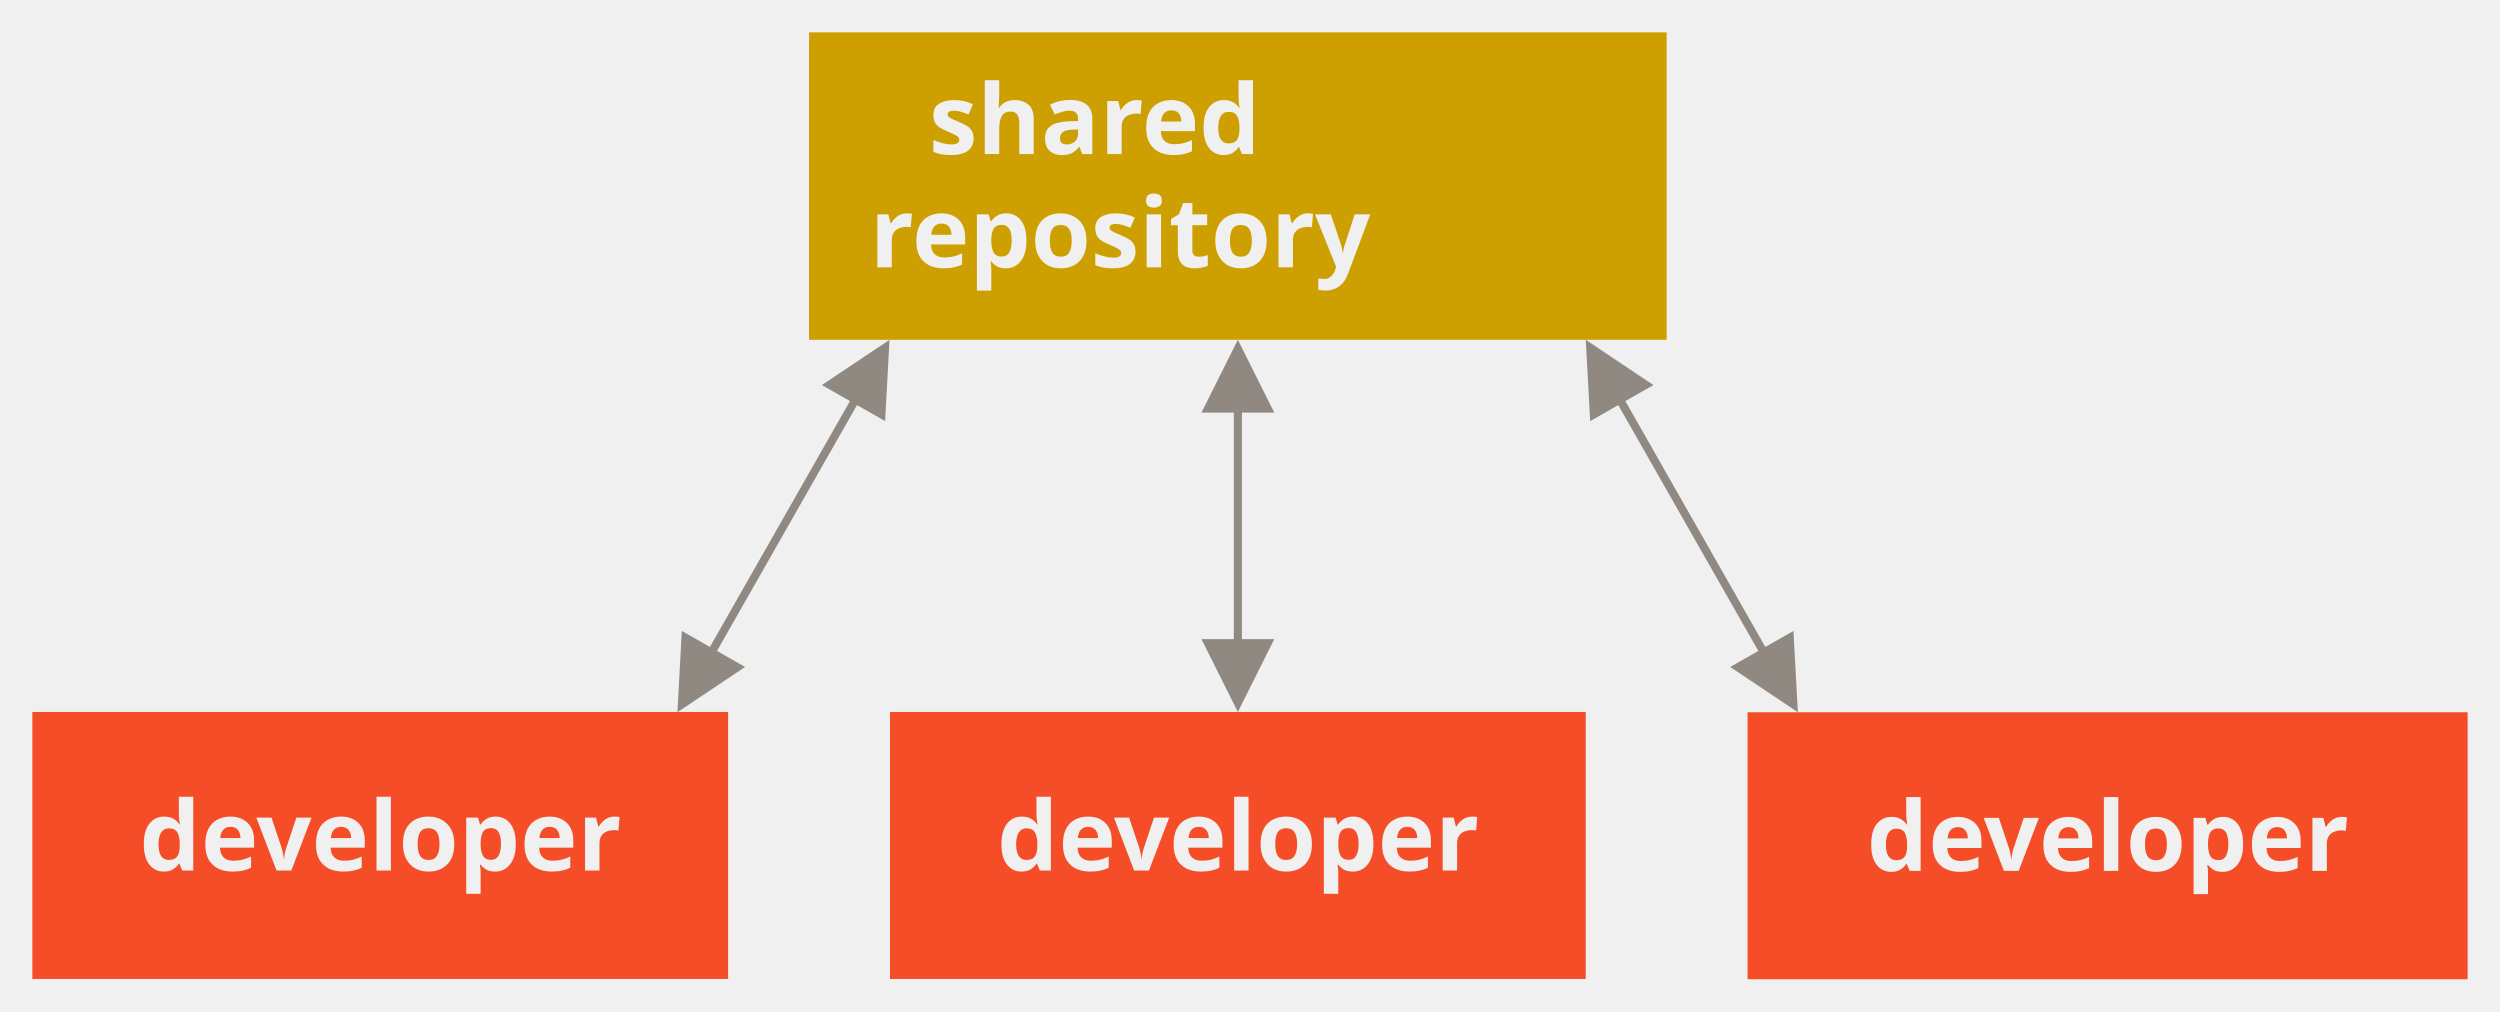
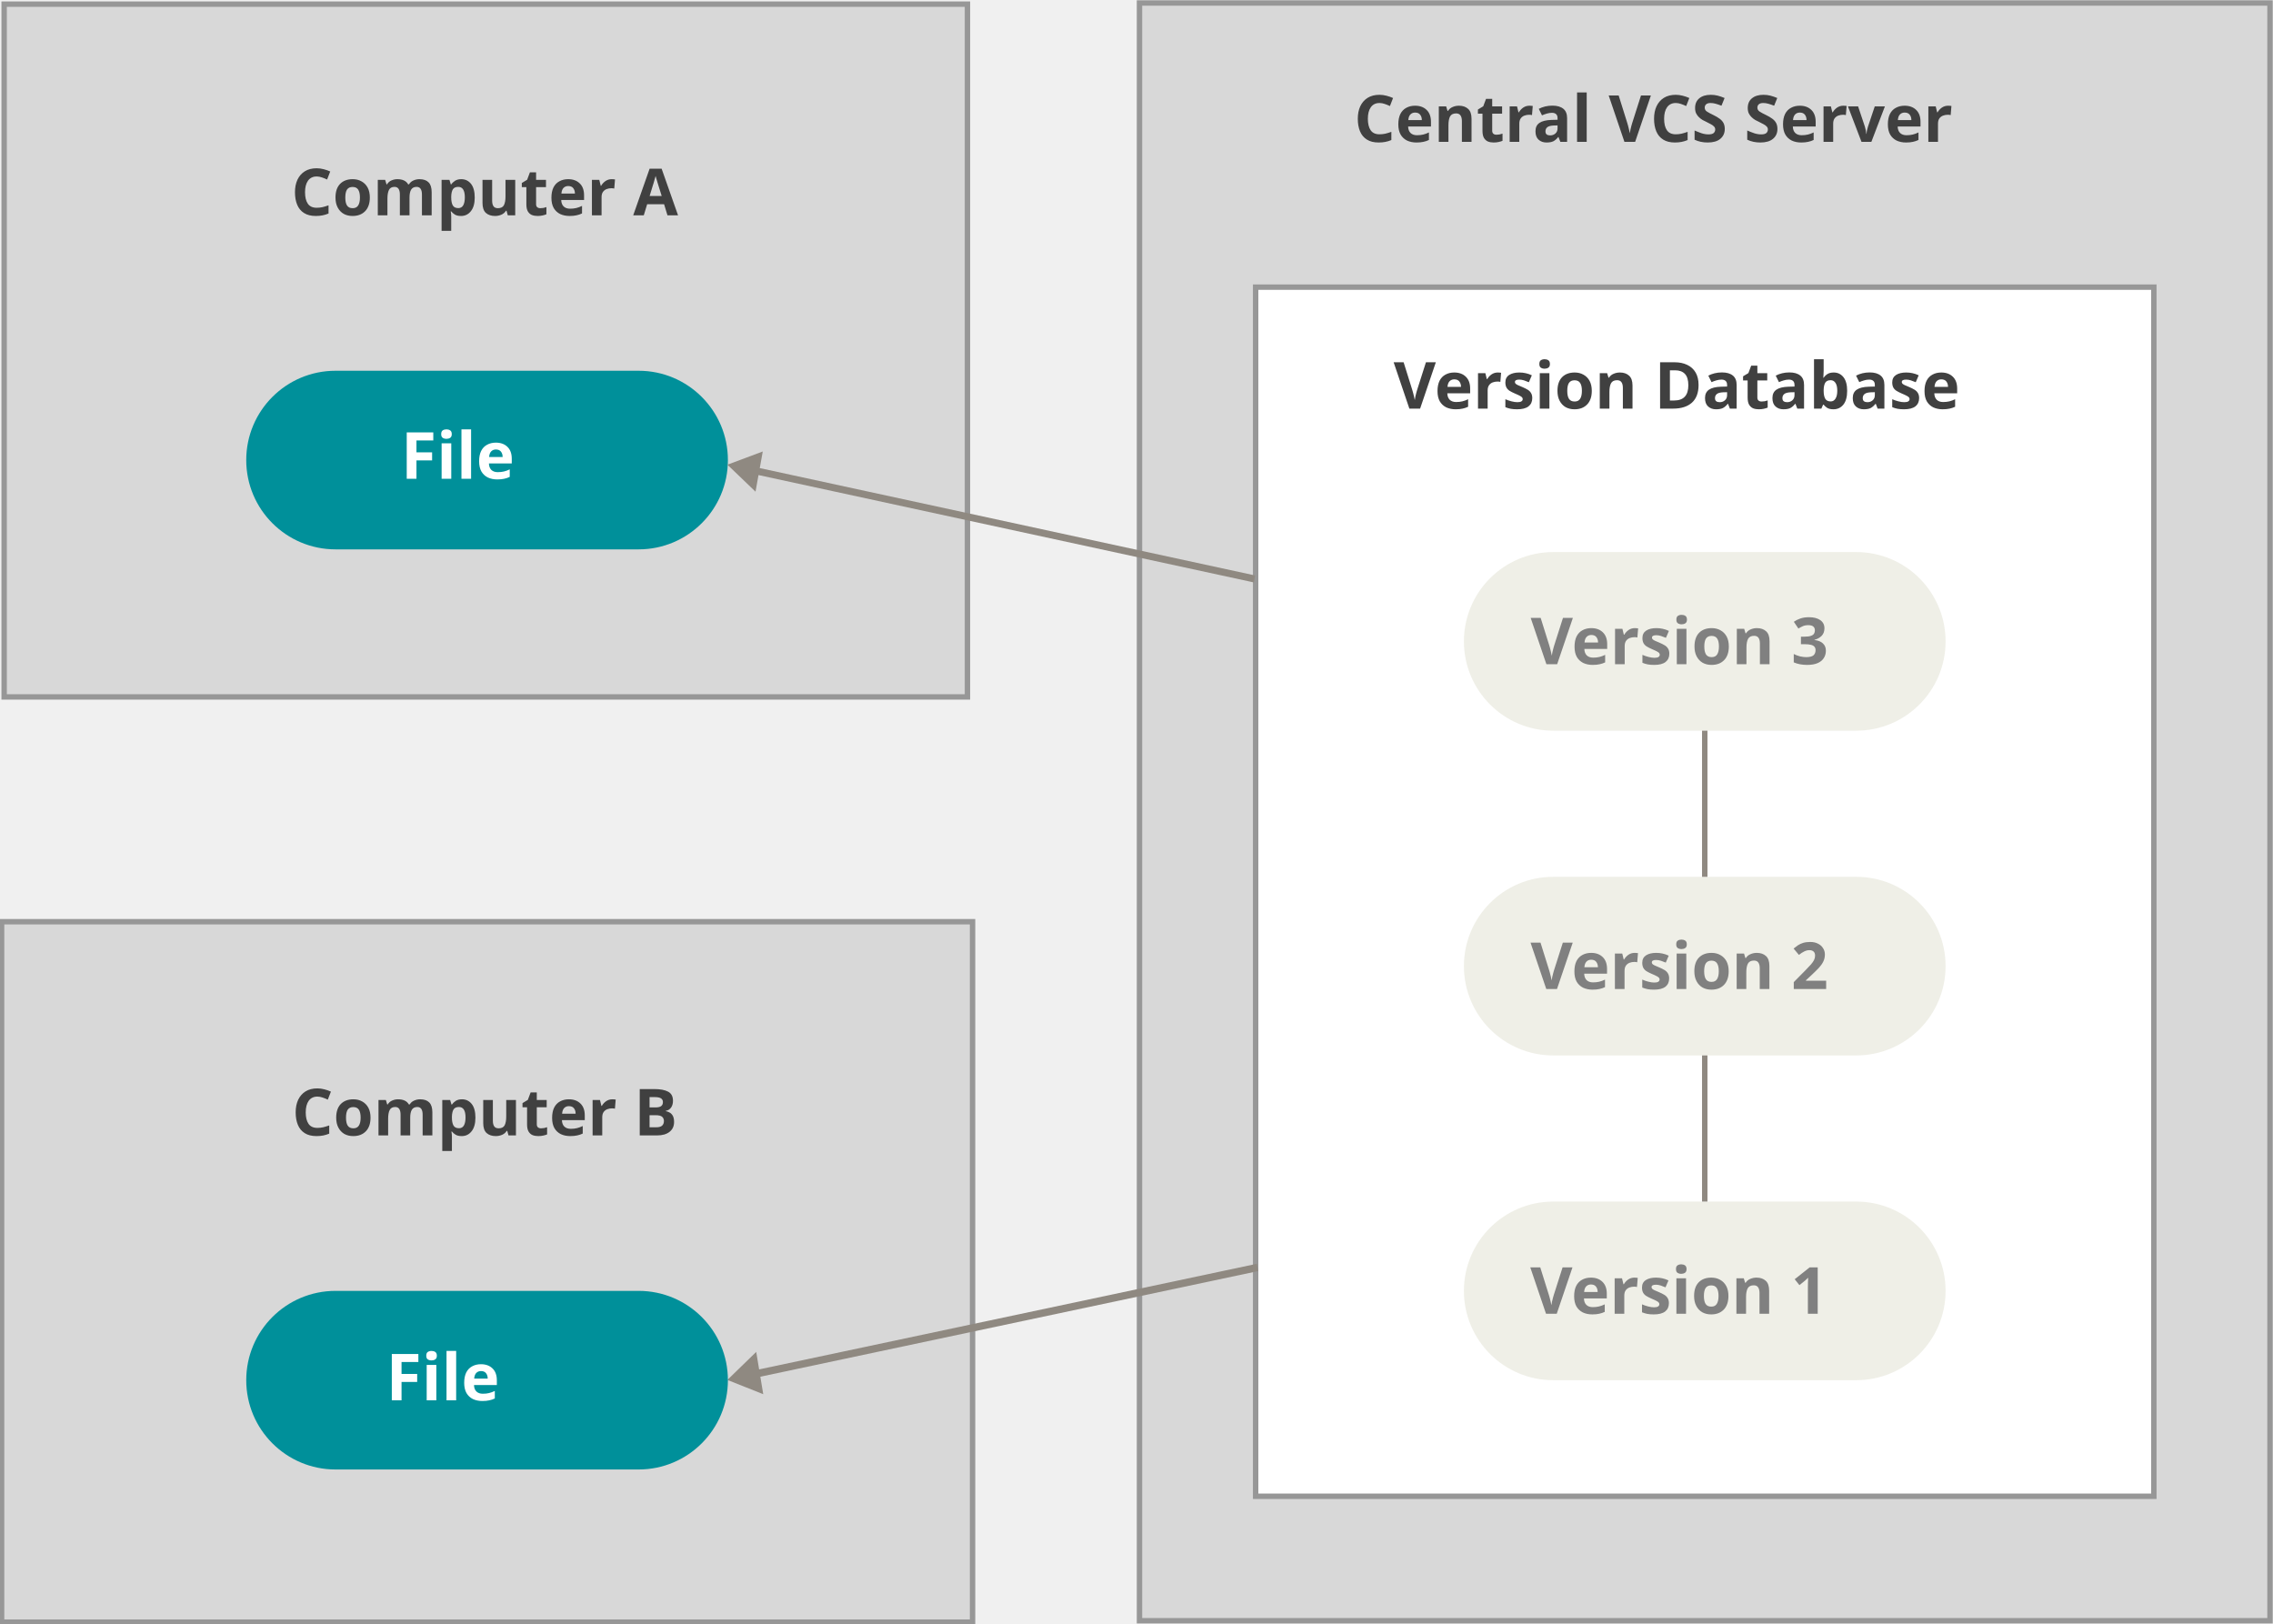
- <svg xmlns="http://www.w3.org/2000/svg" id="svg1684" version="1.1" viewBox="0 0 309 125.04">
-   <g id="g36231" transform="translate(-3,1)">
-     <g id="g36207">
-       <g id="g36160">
-         <rect id="rect1662" transform="matrix(1.0717 0 0 1 113 87)" width="80.243" height="33" style="fill-rule:evenodd;fill:#f44d27" />
-         <text id="master" transform="translate(115.91 86.602)" font-size="12px" font-weight="700" style="fill-rule:evenodd;fill:#f0f0f0;font-family:'Source Code Pro';font-feature-settings:normal;font-size:12px;font-variant-caps:normal;font-variant-ligatures:normal;font-variant-numeric:normal;font-weight:bold;text-align:center;text-anchor:middle">
-           <tspan id="tspan1664" x="40.121" y="20" style="fill:#f0f0f0;font-family:'Source Code Pro';font-feature-settings:normal;font-size:12px;font-variant-caps:normal;font-variant-ligatures:normal;font-variant-numeric:normal;font-weight:bold;text-align:center;text-anchor:middle">developer</tspan>
-         </text>
-       </g>
-       <g id="g36165">
-         <rect id="rect1667" transform="matrix(1.0717 0 0 1 7 87)" width="80.243" height="33" style="fill-rule:evenodd;fill:#f44d27" />
-         <text id="text1671" transform="translate(9.9062 86.602)" font-size="12px" font-weight="700" style="fill-rule:evenodd;fill:#f0f0f0;font-family:'Source Code Pro';font-feature-settings:normal;font-size:12px;font-variant-caps:normal;font-variant-ligatures:normal;font-variant-numeric:normal;font-weight:bold;text-align:center;text-anchor:middle">
-           <tspan id="tspan1669" x="40.121" y="20" style="fill:#f0f0f0;font-family:'Source Code Pro';font-feature-settings:normal;font-size:12px;font-variant-caps:normal;font-variant-ligatures:normal;font-variant-numeric:normal;font-weight:bold;text-align:center;text-anchor:middle">developer</tspan>
-         </text>
-       </g>
-       <g id="g36170">
-         <rect id="rect1673" transform="matrix(1.1091 0 0 1 219 87.037)" width="80.243" height="33" style="fill-rule:evenodd;fill:#f44d27" />
-         <text id="text1677" transform="translate(223.41 86.639)" font-size="12px" font-weight="700" style="fill-rule:evenodd;fill:#f0f0f0;font-family:'Source Code Pro';font-feature-settings:normal;font-size:12px;font-variant-caps:normal;font-variant-ligatures:normal;font-variant-numeric:normal;font-weight:bold;text-align:center;text-anchor:middle">
-           <tspan id="tspan1675" x="40.121" y="20" style="fill:#f0f0f0;font-family:'Source Code Pro';font-feature-settings:normal;font-size:12px;font-variant-caps:normal;font-variant-ligatures:normal;font-variant-numeric:normal;font-weight:bold;text-align:center;text-anchor:middle">developer</tspan>
-         </text>
-       </g>
+ <svg xmlns="http://www.w3.org/2000/svg" id="svg84" version="1.1" viewBox="0 0 420 300">
+   <g id="Group" fill-rule="evenodd">
+     <rect id="rect7517" x="0.765" y="0.765" width="178" height="128" fill="#d8d8d8" stroke="#979797" />
+     <g id="blue 2" transform="translate(35.49999,38.5)">
+       <rect id="blue-2" transform="translate(10,30)" width="89" height="33" rx="16.5" fill="#00909a" x="0" y="0" />
+       <text xml:space="preserve" style="line-height:1.25;font-family:'Source Code Pro';fill:#ffffff" x="33.577" y="69.953" font-weight="700" id="file-1">
+         <tspan id="tspan468-62" x="38.577" y="49.953" style="font-style:normal;font-variant:normal;font-stretch:normal;font-size:12px;font-family:'Source Code Pro';fill:#ffffff;fill-opacity:1">File</tspan>
+       </text>
    </g>
-     <path id="path1682" transform="rotate(.35664 202.85 2250.8)" d="m206.81 79.39-17.495-30.28-3.463 2.001-.606-10.044 8.399 5.542-3.463 2.001 17.495 30.28 3.463-2.001.606 10.044-8.399-5.542z" style="fill:#8f8981" />
-     <g id="g36178" transform="translate(13.5)">
-       <path id="path1680" d="m142 78v-28h-4l4.5-9 4.5 9h-4v28h4l-4.5 9-4.5-9z" style="fill:#8f8981" />
-       <g id="g36143" transform="translate(2.5)">
-         <rect id="rect1654" transform="matrix(.95858 0 0 1 87 3)" width="110.58" height="38" style="fill-rule:evenodd;fill:#cd9f00" />
-         <text id="text36135" transform="translate(46.049 65.755)" x="93.426" y="-47.713" style="fill:#f0f0f0;font-family:'Source Code Pro';font-feature-settings:normal;font-size:12px;font-variant-caps:normal;font-variant-ligatures:normal;font-variant-numeric:normal;font-weight:bold;letter-spacing:0px;line-height:14px;text-align:center;text-anchor:middle;word-spacing:0px" xml:space="preserve">
-           <tspan id="tspan36133" x="93.426" y="-47.713">shared</tspan>
-           <tspan id="tspan36137" x="93.426" y="-33.713">repository</tspan>
-         </text>
-       </g>
+     <rect id="square-1" x="0.295" y="170.294" width="179.411" height="129.411" fill="#d8d8d8" stroke="#979797" />
+     <rect id="square-2" x="210.552" y="0.552" width="208.897" height="298.897" fill="#d8d8d8" stroke="#979797" />
+     <rect id="square-3" x="232.016" y="53.051" width="165.969" height="223.396" fill="#ffffff" stroke="#979797" />
+     <g id="Version Database 2" transform="translate(-118.4036,-32.40367)">
+       <text xml:space="preserve" style="line-height:1.25;font-family:'Source Code Pro'" x="675.918" y="207.897" id="text1416">
+         <tspan id="tspan1414" x="375.918" y="107.897" style="font-style:normal;font-variant:normal;font-weight:700;font-stretch:normal;font-size:12px;font-family:'Source Code Pro';fill:#404040;fill-opacity:1">Version Database</tspan>
+       </text>
    </g>
-     <path id="path1682-5" transform="matrix(-.99998 .0062246 .0062246 .99998 297.93 -1.219)" d="m206.81 79.39-17.495-30.28-3.463 2.001-.606-10.044 8.399 5.542-3.463 2.001 17.495 30.28 3.463-2.001.606 10.044-8.399-5.542z" style="fill:#8f8981" />
+     <g id="brown 4" transform="translate(-139.5,-151)">
+       <rect id="white-3" transform="translate(410,253)" width="89" height="33" rx="16.5" fill="#efefe7" x="0" y="0" />
+       <text xml:space="preserve" style="line-height:1.25;font-family:'Source Code Pro'" x="752.334" y="343.724" id="text3930">
+         <tspan id="tspan3928" x="422.334" y="273.724" style="font-style:normal;font-variant:normal;font-weight:700;font-stretch:normal;font-size:12px;font-family:'Source Code Pro';fill:#808080;fill-opacity:1">Version 3</tspan>
+       </text>
+     </g>
+     <g id="brown 5" transform="translate(-139.5,-171)">
+       <rect id="white-2" transform="translate(410,333)" width="89" height="33" rx="16.5" fill="#efefe7" x="0" y="0" />
+       <text xml:space="preserve" style="line-height:1.25;font-family:'Source Code Pro'" x="752.31" y="505.724" id="text3930-2">
+         <tspan id="tspan3928-7" x="422.31" y="353.724" style="font-style:normal;font-variant:normal;font-weight:700;font-stretch:normal;font-size:12px;font-family:'Source Code Pro';fill:#808080;fill-opacity:1">Version 2</tspan>
+       </text>
+     </g>
+     <g id="brown 6" transform="translate(-139.5,-181)">
+       <rect id="white-1" transform="translate(410,403)" width="89" height="33" rx="16.5" fill="#efefe7" x="0" y="0" />
+       <text xml:space="preserve" style="font-size:12px;line-height:1.25;font-family:'Source Code Pro'" x="753.262" y="673.724" id="text3930-2-0">
+         <tspan id="tspan3928-7-9" x="422.262" y="423.724" style="font-style:normal;font-variant:normal;font-weight:700;font-stretch:normal;font-size:12px;font-family:'Source Code Pro';fill:#808080;fill-opacity:1">Version 1</tspan>
+       </text>
+     </g>
+     <g id="Line 4" transform="matrix(1,0,0,0.421875,-538.5,-24.89062)">
+       <path fill-rule="evenodd" clip-rule="evenodd" d="m 853.5,379.5 v 63 z" fill="#8f8981" id="path50" />
+       <path d="m 853.5,379.5 v 63" stroke="#8f8981" stroke-linecap="square" id="path52" />
+     </g>
+     <g id="Line 5" transform="matrix(1,0,0,0.421875,-538.5,-34.5)">
+       <path fill-rule="evenodd" clip-rule="evenodd" d="m 853.5,544.5 v 63 z" fill="#8f8981" id="path55" />
+       <path d="m 853.5,544.5 v 63" stroke="#8f8981" stroke-linecap="square" id="path57" />
+     </g>
+     <g id="Line" transform="matrix(0.3983914,0,0,0.4371044,-11.99907,-14.45813)">
+       <path id="path63" d="m 383.895,223.91 -16.394,5.59 13.036,11.403 1.387,-7.024 228.286,45.094 1.471,0.29 0.579,-2.945 -1.471,-0.29 -228.281,-45.094 z" style="fill:#8f8981;fill-opacity:1" />
+     </g>
+     <g id="Line 6" transform="matrix(0.4056771,0,0,0.4590515,-14.64745,-59.14333)">
+       <path id="path68" d="M 608.606 637.479 L 607.133 637.755 L 381.873 679.992 L 380.553 672.954 L 367.41 684.229 L 383.745 689.977 L 382.426 682.936 L 607.686 640.704 L 609.159 640.427 L 608.606 637.479 z " style="fill:#8f8981;fill-opacity:1" />
+     </g>
+     <text xml:space="preserve" style="line-height:1.25;font-family:'Source Code Pro'" x="53.802" y="129.778" id="text470">
+       <tspan id="tspan468" x="53.802" y="39.778" style="font-style:normal;font-variant:normal;font-weight:700;font-stretch:normal;font-size:12px;font-family:'Source Code Pro';fill:#404040;fill-opacity:1">Computer A</tspan>
+     </text>
+     <text xml:space="preserve" style="line-height:1.25;font-family:'Source Code Pro'" x="-99.812" y="76.203" id="text470-3">
+       <tspan id="tspan468-6" x="250.188" y="26.203" style="font-style:normal;font-variant:normal;font-weight:700;font-stretch:normal;font-size:12px;font-family:'Source Code Pro';fill:#404040;fill-opacity:1">Central VCS Server</tspan>
+     </text>
+     <text xml:space="preserve" style="line-height:1.25;font-family:'Source Code Pro'" x="53.928" y="409.778" id="text470-7">
+       <tspan id="tspan468-5" x="53.928" y="209.778" style="font-style:normal;font-variant:normal;font-weight:700;font-stretch:normal;font-size:12px;font-family:'Source Code Pro';fill:#404040;fill-opacity:1">Computer B</tspan>
+     </text>
+     <g id="blue 3" transform="translate(25.5,-164.5)">
+       <rect id="rect48" transform="translate(20,403)" width="89" height="33" rx="16.5" fill="#00909a" x="0" y="0" />
+       <text xml:space="preserve" style="line-height:1.25;font-family:'Source Code Pro'" x="189.82" y="703.223" font-weight="700" id="file-2">
+         <tspan id="tspan468-62-1" x="45.82" y="423.223" style="font-style:normal;font-variant:normal;font-weight:700;font-stretch:normal;font-size:12px;font-family:'Source Code Pro';fill:#ffffff;fill-opacity:1">File</tspan>
+       </text>
+     </g>
  </g>
</svg>
